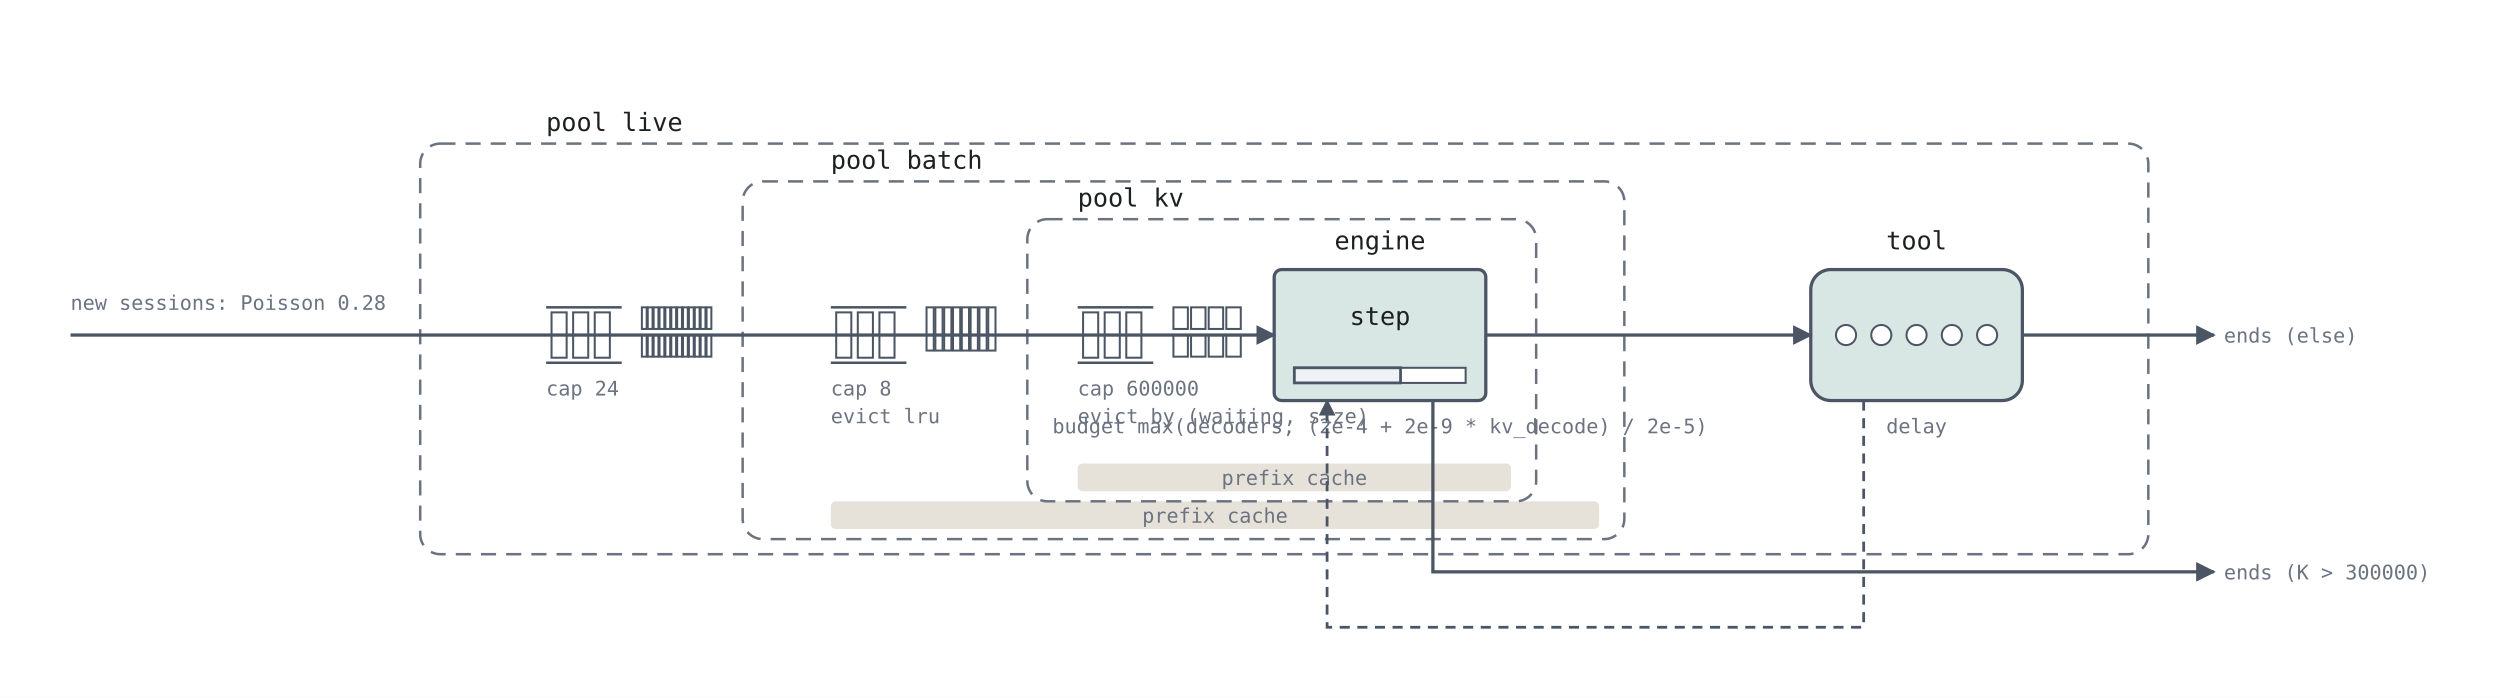
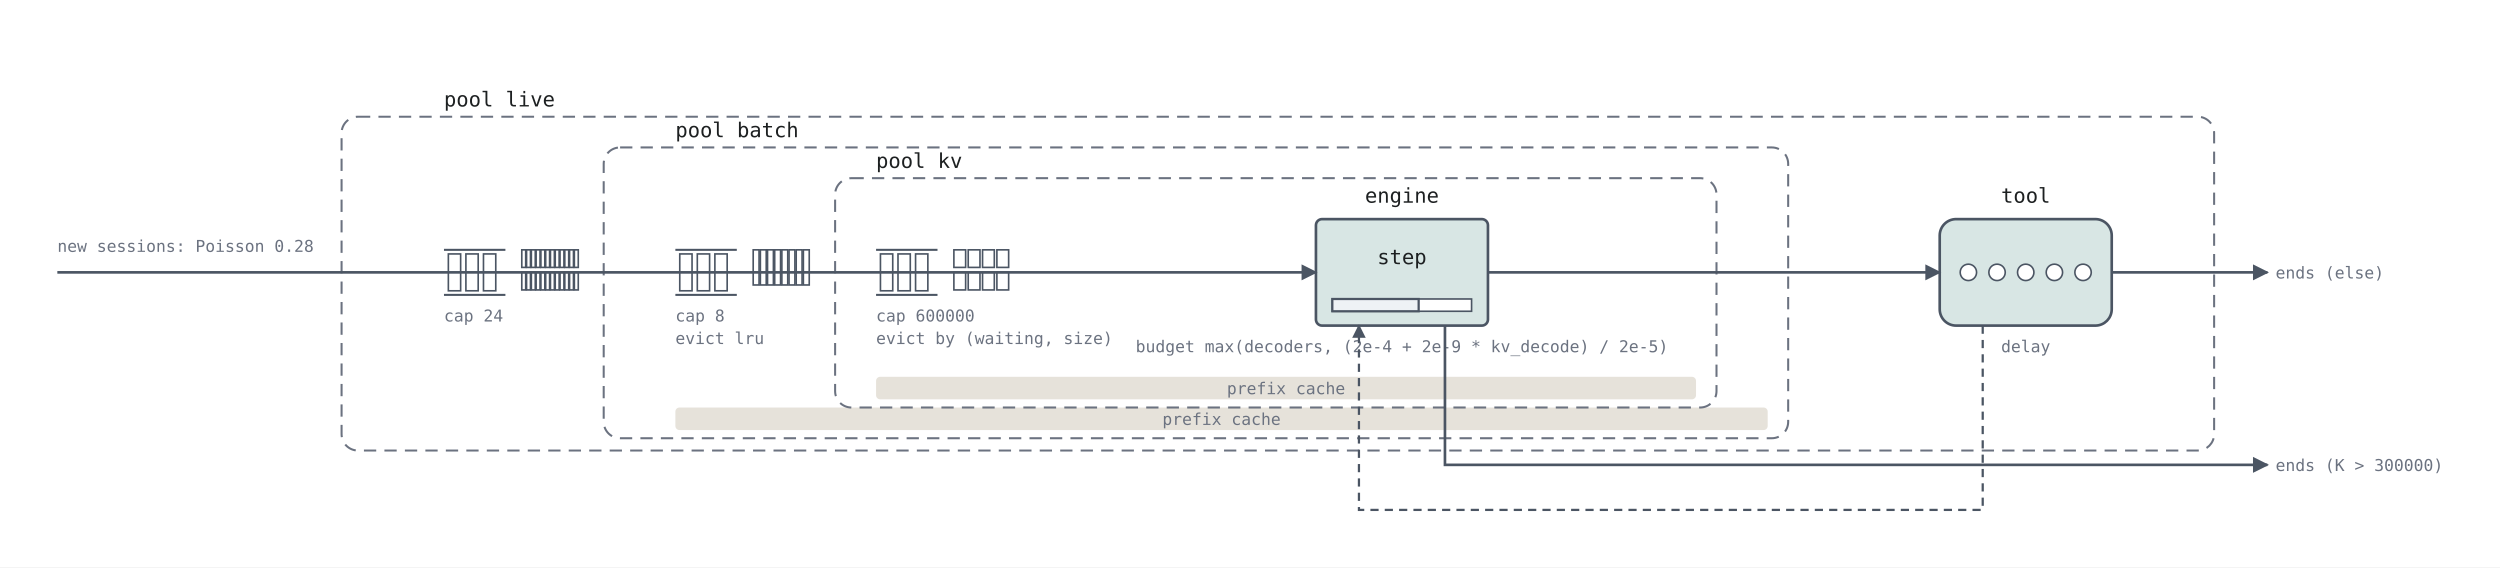
- <svg xmlns="http://www.w3.org/2000/svg" width="992.4" height="277" viewBox="0 0 992.4 277" role="img">
+ <svg xmlns="http://www.w3.org/2000/svg" width="1220.8" height="277" viewBox="0 0 1220.8 277" role="img">
  <style>
  text { font-family: ui-monospace, "SF Mono", Menlo, Consolas, monospace; }
  @media (prefers-color-scheme: dark) {
    text { fill: #e8e6e3; } text.dim { fill: #9aa4b2; }
    .bg { fill:#14171a }
    .solid { fill:#232a31;stroke:#b6bfcc }
    .cached { fill:#33302a }
    .enclosure { stroke:#9aa4b2 }
    .station { fill:#26403d;stroke:#b6bfcc }
    .cell { fill:#14171a;stroke:#b6bfcc }
    .rail { stroke:#b6bfcc }
    .flow { stroke:#b6bfcc }
    .back { stroke:#b6bfcc }
    .relation { stroke:#9aa4b2 }
  }
</style>
  <defs>
    <marker id="a" viewBox="0 0 10 10" refX="9" refY="5" markerWidth="6" markerHeight="6" orient="auto-start-reverse">
      <path d="M0 0 L10 5 L0 10 z" fill="context-stroke" />
    </marker>
  </defs>
-   <rect class="bg" fill="#ffffff" x="0" y="0" width="992.4" height="277" />
-   <rect class="enclosure" fill="none" stroke="#6b7280" stroke-width="1" stroke-dasharray="6 4" x="166.8" y="57" width="686" height="163" rx="8" />
+   <rect class="bg" fill="#ffffff" x="0" y="0" width="1220.8" height="277" />
+   <rect class="enclosure" fill="none" stroke="#6b7280" stroke-width="1" stroke-dasharray="6 4" x="166.8" y="57" width="914.4" height="163" rx="8" />
  <text x="216.8" y="52" text-anchor="start" font-size="10" fill="#1d2021">pool live</text>
  <path class="rail" fill="none" stroke="#4b5563" stroke-width="1" d="M216.8 122 L246.8 122 M216.8 144 L246.8 144" />
  <rect class="cell" fill="#ffffff" stroke="#4b5563" stroke-width=".8" x="218.94" y="124" width="6" height="18" />
  <rect class="cell" fill="#ffffff" stroke="#4b5563" stroke-width=".8" x="227.51" y="124" width="6" height="18" />
  <rect class="cell" fill="#ffffff" stroke="#4b5563" stroke-width=".8" x="236.09" y="124" width="6" height="18" />
  <rect class="cell" fill="#ffffff" stroke="#4b5563" stroke-width=".8" x="254.8" y="122" width="1.91" height="8.58" />
  <rect class="cell" fill="#ffffff" stroke="#4b5563" stroke-width=".8" x="257.13" y="122" width="1.91" height="8.58" />
  <rect class="cell" fill="#ffffff" stroke="#4b5563" stroke-width=".8" x="259.47" y="122" width="1.91" height="8.58" />
  <rect class="cell" fill="#ffffff" stroke="#4b5563" stroke-width=".8" x="261.8" y="122" width="1.91" height="8.58" />
  <rect class="cell" fill="#ffffff" stroke="#4b5563" stroke-width=".8" x="264.13" y="122" width="1.91" height="8.58" />
  <rect class="cell" fill="#ffffff" stroke="#4b5563" stroke-width=".8" x="266.47" y="122" width="1.91" height="8.58" />
  <rect class="cell" fill="#ffffff" stroke="#4b5563" stroke-width=".8" x="268.8" y="122" width="1.91" height="8.58" />
  <rect class="cell" fill="#ffffff" stroke="#4b5563" stroke-width=".8" x="271.13" y="122" width="1.91" height="8.58" />
  <rect class="cell" fill="#ffffff" stroke="#4b5563" stroke-width=".8" x="273.47" y="122" width="1.91" height="8.58" />
  <rect class="cell" fill="#ffffff" stroke="#4b5563" stroke-width=".8" x="275.8" y="122" width="1.91" height="8.58" />
  <rect class="cell" fill="#ffffff" stroke="#4b5563" stroke-width=".8" x="278.13" y="122" width="1.91" height="8.58" />
  <rect class="cell" fill="#ffffff" stroke="#4b5563" stroke-width=".8" x="280.47" y="122" width="1.91" height="8.58" />
  <rect class="cell" fill="#ffffff" stroke="#4b5563" stroke-width=".8" x="254.8" y="133" width="1.91" height="8.58" />
  <rect class="cell" fill="#ffffff" stroke="#4b5563" stroke-width=".8" x="257.13" y="133" width="1.91" height="8.58" />
  <rect class="cell" fill="#ffffff" stroke="#4b5563" stroke-width=".8" x="259.47" y="133" width="1.91" height="8.58" />
  <rect class="cell" fill="#ffffff" stroke="#4b5563" stroke-width=".8" x="261.8" y="133" width="1.91" height="8.58" />
  <rect class="cell" fill="#ffffff" stroke="#4b5563" stroke-width=".8" x="264.13" y="133" width="1.91" height="8.58" />
  <rect class="cell" fill="#ffffff" stroke="#4b5563" stroke-width=".8" x="266.47" y="133" width="1.91" height="8.58" />
  <rect class="cell" fill="#ffffff" stroke="#4b5563" stroke-width=".8" x="268.8" y="133" width="1.91" height="8.58" />
  <rect class="cell" fill="#ffffff" stroke="#4b5563" stroke-width=".8" x="271.13" y="133" width="1.91" height="8.58" />
  <rect class="cell" fill="#ffffff" stroke="#4b5563" stroke-width=".8" x="273.47" y="133" width="1.91" height="8.58" />
  <rect class="cell" fill="#ffffff" stroke="#4b5563" stroke-width=".8" x="275.8" y="133" width="1.91" height="8.58" />
  <rect class="cell" fill="#ffffff" stroke="#4b5563" stroke-width=".8" x="278.13" y="133" width="1.91" height="8.58" />
  <rect class="cell" fill="#ffffff" stroke="#4b5563" stroke-width=".8" x="280.47" y="133" width="1.91" height="8.58" />
  <text x="216.8" y="157" text-anchor="start" font-size="8" fill="#6b7280" class="dim">cap 24</text>
-   <rect class="enclosure" fill="none" stroke="#6b7280" stroke-width="1" stroke-dasharray="6 4" x="294.8" y="72" width="350" height="142" rx="8" />
+   <rect class="enclosure" fill="none" stroke="#6b7280" stroke-width="1" stroke-dasharray="6 4" x="294.8" y="72" width="578.4" height="142" rx="8" />
  <text x="329.8" y="67" text-anchor="start" font-size="10" fill="#1d2021">pool batch</text>
  <path class="rail" fill="none" stroke="#4b5563" stroke-width="1" d="M329.8 122 L359.8 122 M329.8 144 L359.8 144" />
  <rect class="cell" fill="#ffffff" stroke="#4b5563" stroke-width=".8" x="331.94" y="124" width="6" height="18" />
  <rect class="cell" fill="#ffffff" stroke="#4b5563" stroke-width=".8" x="340.51" y="124" width="6" height="18" />
  <rect class="cell" fill="#ffffff" stroke="#4b5563" stroke-width=".8" x="349.09" y="124" width="6" height="18" />
  <rect class="cell" fill="#ffffff" stroke="#4b5563" stroke-width=".8" x="367.8" y="122" width="2.87" height="17.16" />
  <rect class="cell" fill="#ffffff" stroke="#4b5563" stroke-width=".8" x="371.3" y="122" width="2.87" height="17.16" />
  <rect class="cell" fill="#ffffff" stroke="#4b5563" stroke-width=".8" x="374.8" y="122" width="2.87" height="17.16" />
  <rect class="cell" fill="#ffffff" stroke="#4b5563" stroke-width=".8" x="378.3" y="122" width="2.87" height="17.16" />
  <rect class="cell" fill="#ffffff" stroke="#4b5563" stroke-width=".8" x="381.8" y="122" width="2.87" height="17.16" />
  <rect class="cell" fill="#ffffff" stroke="#4b5563" stroke-width=".8" x="385.3" y="122" width="2.87" height="17.16" />
  <rect class="cell" fill="#ffffff" stroke="#4b5563" stroke-width=".8" x="388.8" y="122" width="2.87" height="17.16" />
  <rect class="cell" fill="#ffffff" stroke="#4b5563" stroke-width=".8" x="392.3" y="122" width="2.87" height="17.16" />
  <text x="329.8" y="157" text-anchor="start" font-size="8" fill="#6b7280" class="dim">cap 8</text>
  <text x="329.8" y="168" text-anchor="start" font-size="8" fill="#6b7280" class="dim">evict lru</text>
-   <rect class="cached" fill="#e6e2da" stroke="none" x="329.8" y="199" width="305" height="11" rx="2" />
-   <text x="482.3" y="207.5" text-anchor="middle" font-size="8" fill="#6b7280" class="dim">prefix cache</text>
-   <rect class="enclosure" fill="none" stroke="#6b7280" stroke-width="1" stroke-dasharray="6 4" x="407.8" y="87" width="202" height="112" rx="8" />
+   <rect class="cached" fill="#e6e2da" stroke="none" x="329.8" y="199" width="533.4" height="11" rx="2" />
+   <text x="596.5" y="207.5" text-anchor="middle" font-size="8" fill="#6b7280" class="dim">prefix cache</text>
+   <rect class="enclosure" fill="none" stroke="#6b7280" stroke-width="1" stroke-dasharray="6 4" x="407.8" y="87" width="430.4" height="112" rx="8" />
  <text x="427.8" y="82" text-anchor="start" font-size="10" fill="#1d2021">pool kv</text>
  <path class="rail" fill="none" stroke="#4b5563" stroke-width="1" d="M427.8 122 L457.8 122 M427.8 144 L457.8 144" />
  <rect class="cell" fill="#ffffff" stroke="#4b5563" stroke-width=".8" x="429.94" y="124" width="6" height="18" />
  <rect class="cell" fill="#ffffff" stroke="#4b5563" stroke-width=".8" x="438.51" y="124" width="6" height="18" />
  <rect class="cell" fill="#ffffff" stroke="#4b5563" stroke-width=".8" x="447.09" y="124" width="6" height="18" />
  <rect class="cell" fill="#ffffff" stroke="#4b5563" stroke-width=".8" x="465.8" y="122" width="5.74" height="8.58" />
  <rect class="cell" fill="#ffffff" stroke="#4b5563" stroke-width=".8" x="472.8" y="122" width="5.74" height="8.58" />
  <rect class="cell" fill="#ffffff" stroke="#4b5563" stroke-width=".8" x="479.8" y="122" width="5.74" height="8.58" />
  <rect class="cell" fill="#ffffff" stroke="#4b5563" stroke-width=".8" x="486.8" y="122" width="5.74" height="8.58" />
  <rect class="cell" fill="#ffffff" stroke="#4b5563" stroke-width=".8" x="465.8" y="133" width="5.74" height="8.58" />
  <rect class="cell" fill="#ffffff" stroke="#4b5563" stroke-width=".8" x="472.8" y="133" width="5.74" height="8.58" />
  <rect class="cell" fill="#ffffff" stroke="#4b5563" stroke-width=".8" x="479.8" y="133" width="5.74" height="8.58" />
  <rect class="cell" fill="#ffffff" stroke="#4b5563" stroke-width=".8" x="486.8" y="133" width="5.74" height="8.58" />
  <text x="427.8" y="157" text-anchor="start" font-size="8" fill="#6b7280" class="dim">cap 600000</text>
  <text x="427.8" y="168" text-anchor="start" font-size="8" fill="#6b7280" class="dim">evict by (waiting, size)</text>
-   <rect class="cached" fill="#e6e2da" stroke="none" x="427.8" y="184" width="172" height="11" rx="2" />
-   <text x="513.8" y="192.5" text-anchor="middle" font-size="8" fill="#6b7280" class="dim">prefix cache</text>
-   <rect class="station" fill="#d8e6e4" stroke="#4b5563" stroke-width="1.3" x="505.8" y="107" width="84" height="52" rx="3" />
-   <rect class="cell" fill="#ffffff" stroke="#4b5563" stroke-width=".8" x="513.8" y="146" width="68" height="6" />
-   <rect class="solid" fill="#eef2f5" stroke="#4b5563" stroke-width="1.1" x="513.8" y="146" width="42.16" height="6" />
-   <text x="547.8" y="129" text-anchor="middle" font-size="10" fill="#1d2021">step</text>
-   <text x="547.8" y="99" text-anchor="middle" font-size="10" fill="#1d2021">engine</text>
-   <text x="547.8" y="172" text-anchor="middle" font-size="8" fill="#6b7280" class="dim">budget max(decoders, (2e-4 + 2e-9 * kv_decode) / 2e-5)</text>
-   <rect class="station" fill="#d8e6e4" stroke="#4b5563" stroke-width="1.3" x="718.8" y="107" width="84" height="52" rx="8" />
-   <circle class="cell" fill="#ffffff" stroke="#4b5563" stroke-width=".8" cx="732.8" cy="133" r="4" />
-   <circle class="cell" fill="#ffffff" stroke="#4b5563" stroke-width=".8" cx="746.8" cy="133" r="4" />
-   <circle class="cell" fill="#ffffff" stroke="#4b5563" stroke-width=".8" cx="760.8" cy="133" r="4" />
-   <circle class="cell" fill="#ffffff" stroke="#4b5563" stroke-width=".8" cx="774.8" cy="133" r="4" />
-   <circle class="cell" fill="#ffffff" stroke="#4b5563" stroke-width=".8" cx="788.8" cy="133" r="4" />
-   <text x="760.8" y="99" text-anchor="middle" font-size="10" fill="#1d2021">tool</text>
-   <text x="760.8" y="172" text-anchor="middle" font-size="8" fill="#6b7280" class="dim">delay</text>
-   <path class="flow" fill="none" stroke="#4b5563" stroke-width="1.3" d="M28 133 L505.8 133" marker-end="url(#a)" />
+   <rect class="cached" fill="#e6e2da" stroke="none" x="427.8" y="184" width="400.4" height="11" rx="2" />
+   <text x="628" y="192.5" text-anchor="middle" font-size="8" fill="#6b7280" class="dim">prefix cache</text>
+   <rect class="station" fill="#d8e6e4" stroke="#4b5563" stroke-width="1.3" x="642.6" y="107" width="84" height="52" rx="3" />
+   <rect class="cell" fill="#ffffff" stroke="#4b5563" stroke-width=".8" x="650.6" y="146" width="68" height="6" />
+   <rect class="solid" fill="#eef2f5" stroke="#4b5563" stroke-width="1.1" x="650.6" y="146" width="42.16" height="6" />
+   <text x="684.6" y="129" text-anchor="middle" font-size="10" fill="#1d2021">step</text>
+   <text x="684.6" y="99" text-anchor="middle" font-size="10" fill="#1d2021">engine</text>
+   <text x="684.6" y="172" text-anchor="middle" font-size="8" fill="#6b7280" class="dim">budget max(decoders, (2e-4 + 2e-9 * kv_decode) / 2e-5)</text>
+   <rect class="station" fill="#d8e6e4" stroke="#4b5563" stroke-width="1.3" x="947.2" y="107" width="84" height="52" rx="8" />
+   <circle class="cell" fill="#ffffff" stroke="#4b5563" stroke-width=".8" cx="961.2" cy="133" r="4" />
+   <circle class="cell" fill="#ffffff" stroke="#4b5563" stroke-width=".8" cx="975.2" cy="133" r="4" />
+   <circle class="cell" fill="#ffffff" stroke="#4b5563" stroke-width=".8" cx="989.2" cy="133" r="4" />
+   <circle class="cell" fill="#ffffff" stroke="#4b5563" stroke-width=".8" cx="1003.2" cy="133" r="4" />
+   <circle class="cell" fill="#ffffff" stroke="#4b5563" stroke-width=".8" cx="1017.2" cy="133" r="4" />
+   <text x="989.2" y="99" text-anchor="middle" font-size="10" fill="#1d2021">tool</text>
+   <text x="989.2" y="172" text-anchor="middle" font-size="8" fill="#6b7280" class="dim">delay</text>
+   <path class="flow" fill="none" stroke="#4b5563" stroke-width="1.3" d="M28 133 L642.6 133" marker-end="url(#a)" />
  <text x="28" y="123" text-anchor="start" font-size="8" fill="#6b7280" class="dim">new sessions: Poisson 0.28</text>
-   <path class="flow" fill="none" stroke="#4b5563" stroke-width="1.3" d="M568.8 159 L568.8 227 L878.8 227" marker-end="url(#a)" />
-   <text x="882.8" y="230" text-anchor="start" font-size="8" fill="#6b7280" class="dim">ends (K &gt; 300000)</text>
-   <path class="flow" fill="none" stroke="#4b5563" stroke-width="1.3" d="M589.8 133 L718.8 133" marker-end="url(#a)" />
-   <path class="flow" fill="none" stroke="#4b5563" stroke-width="1.3" d="M802.8 133 L878.8 133" marker-end="url(#a)" />
-   <text x="882.8" y="136" text-anchor="start" font-size="8" fill="#6b7280" class="dim">ends (else)</text>
-   <path class="back" fill="none" stroke="#4b5563" stroke-width="1.1" stroke-dasharray="4 3" d="M739.8 159 L739.8 249 L526.8 249 L526.8 159" marker-end="url(#a)" />
+   <path class="flow" fill="none" stroke="#4b5563" stroke-width="1.3" d="M705.6 159 L705.6 227 L1107.2 227" marker-end="url(#a)" />
+   <text x="1111.2" y="230" text-anchor="start" font-size="8" fill="#6b7280" class="dim">ends (K &gt; 300000)</text>
+   <path class="flow" fill="none" stroke="#4b5563" stroke-width="1.3" d="M726.6 133 L947.2 133" marker-end="url(#a)" />
+   <path class="flow" fill="none" stroke="#4b5563" stroke-width="1.3" d="M1031.2 133 L1107.2 133" marker-end="url(#a)" />
+   <text x="1111.2" y="136" text-anchor="start" font-size="8" fill="#6b7280" class="dim">ends (else)</text>
+   <path class="back" fill="none" stroke="#4b5563" stroke-width="1.1" stroke-dasharray="4 3" d="M968.2 159 L968.2 249 L663.6 249 L663.6 159" marker-end="url(#a)" />
</svg>
